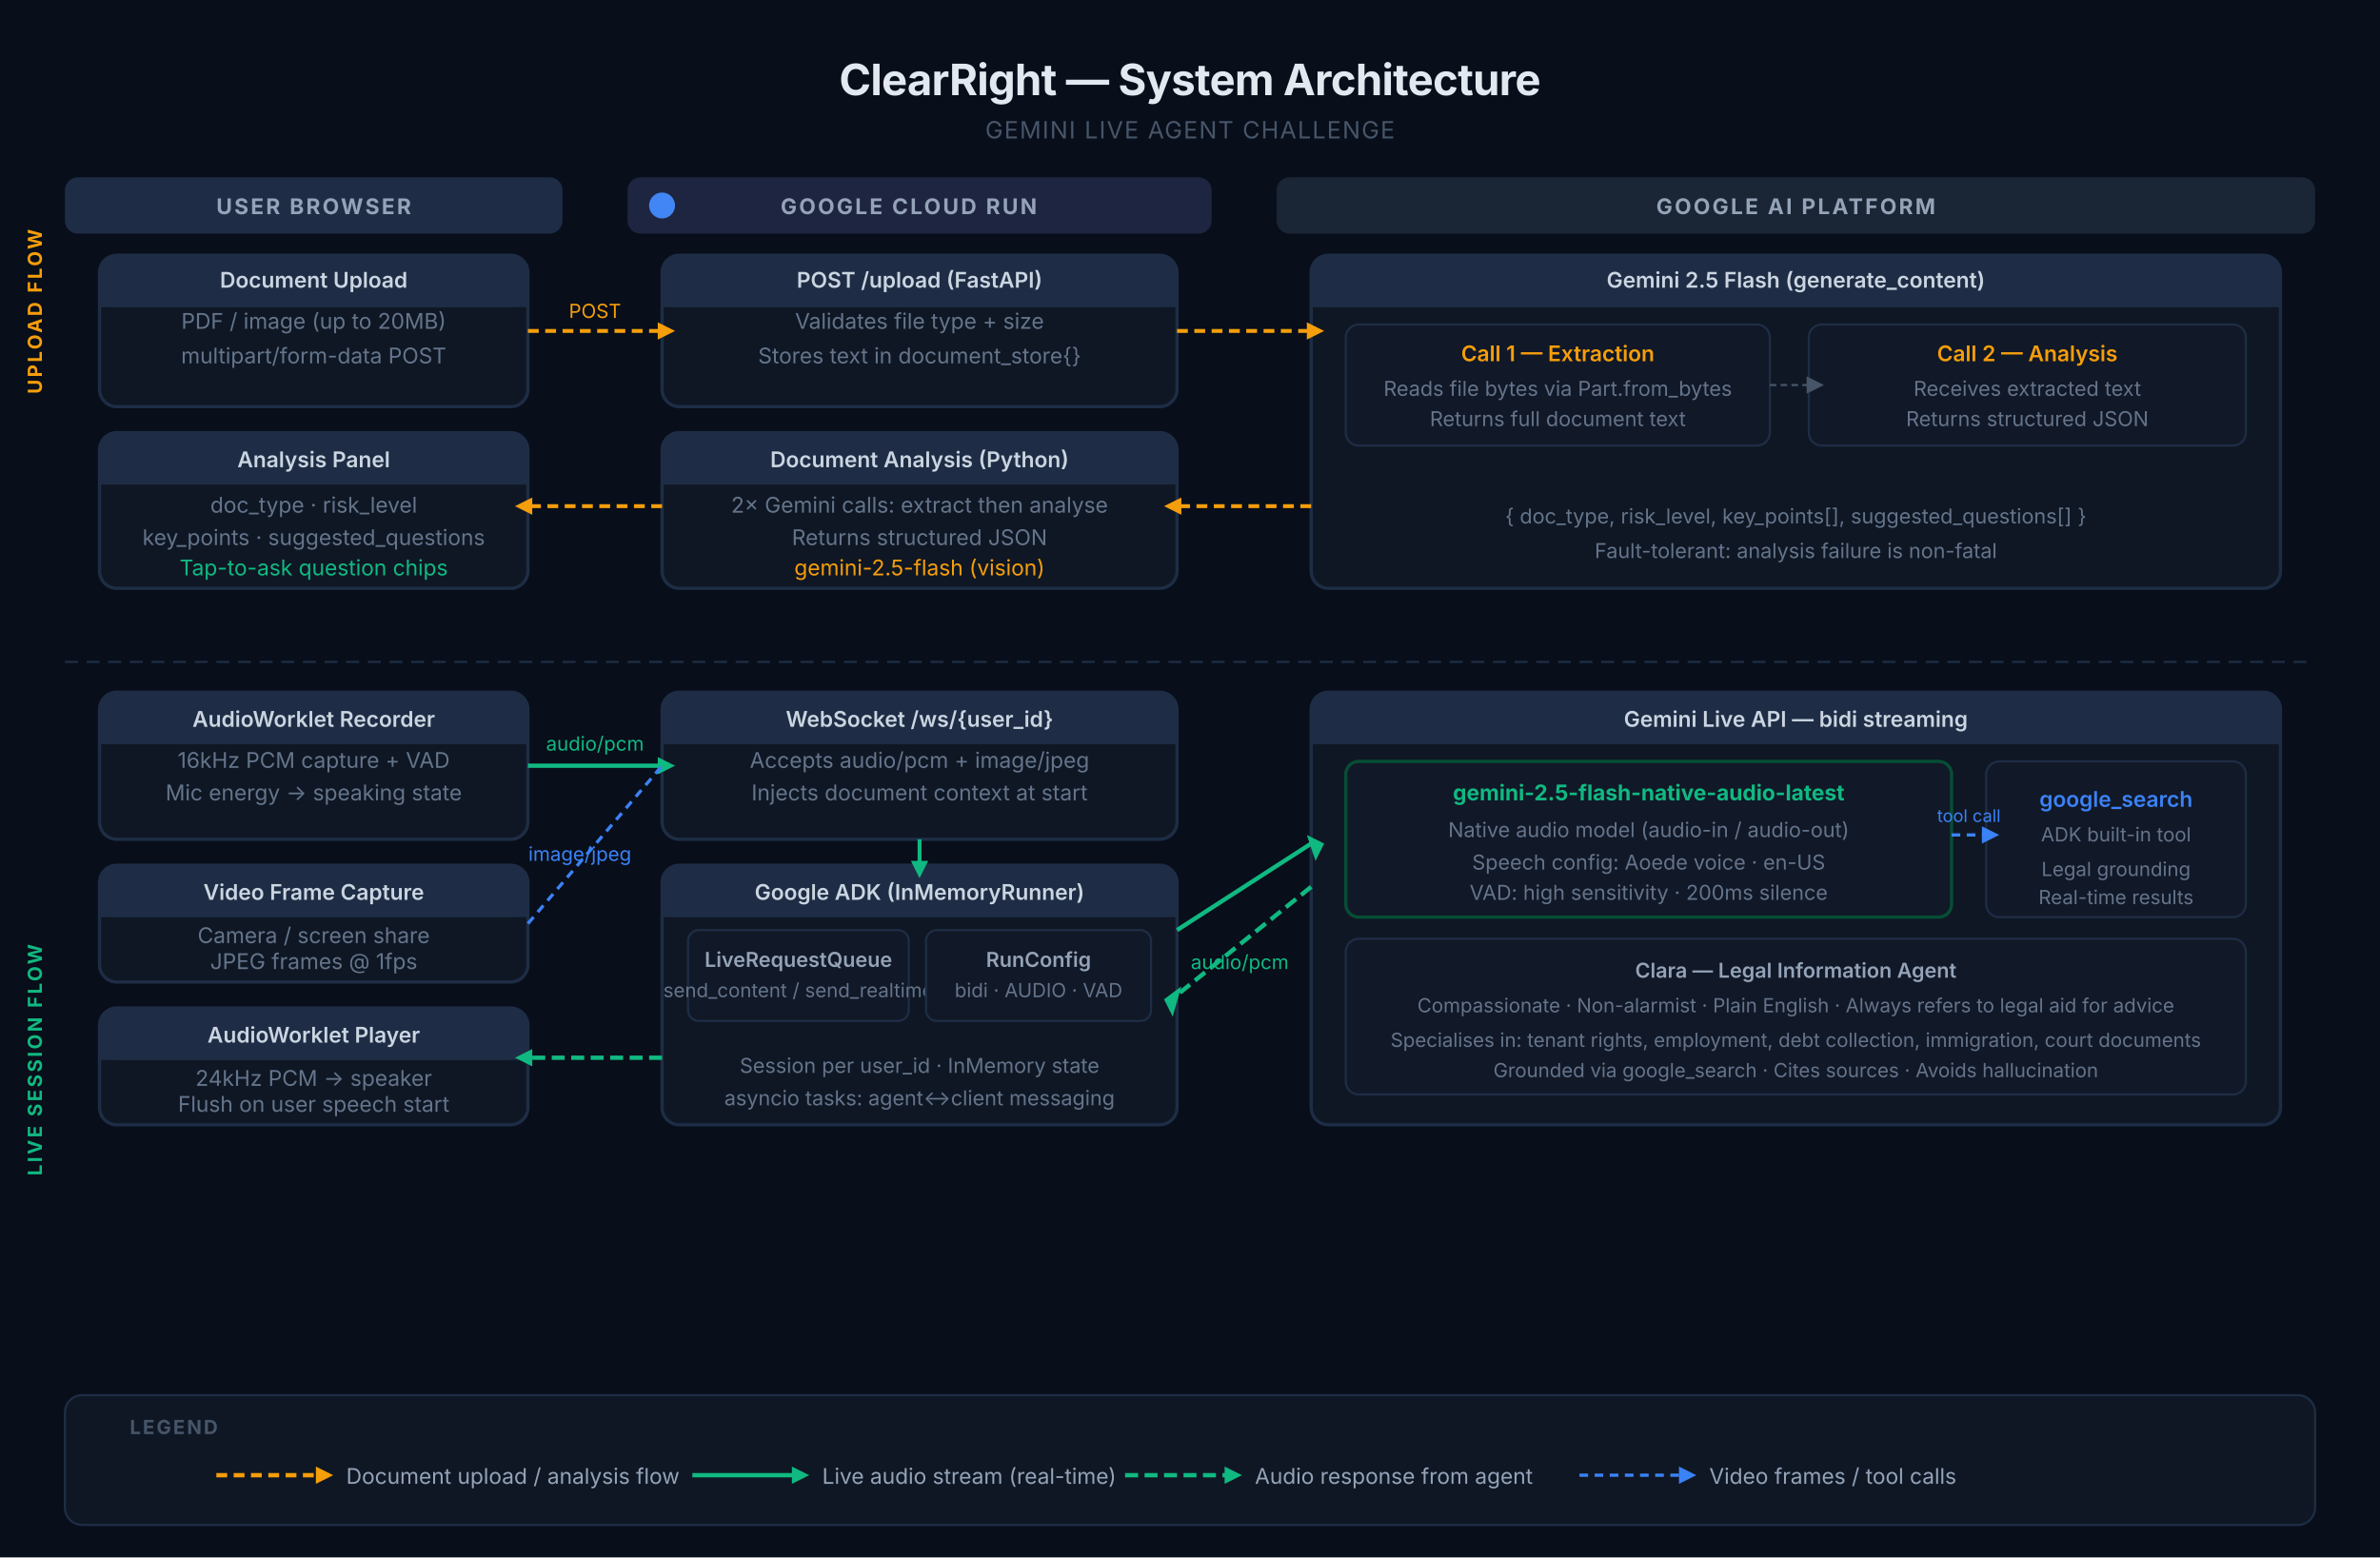
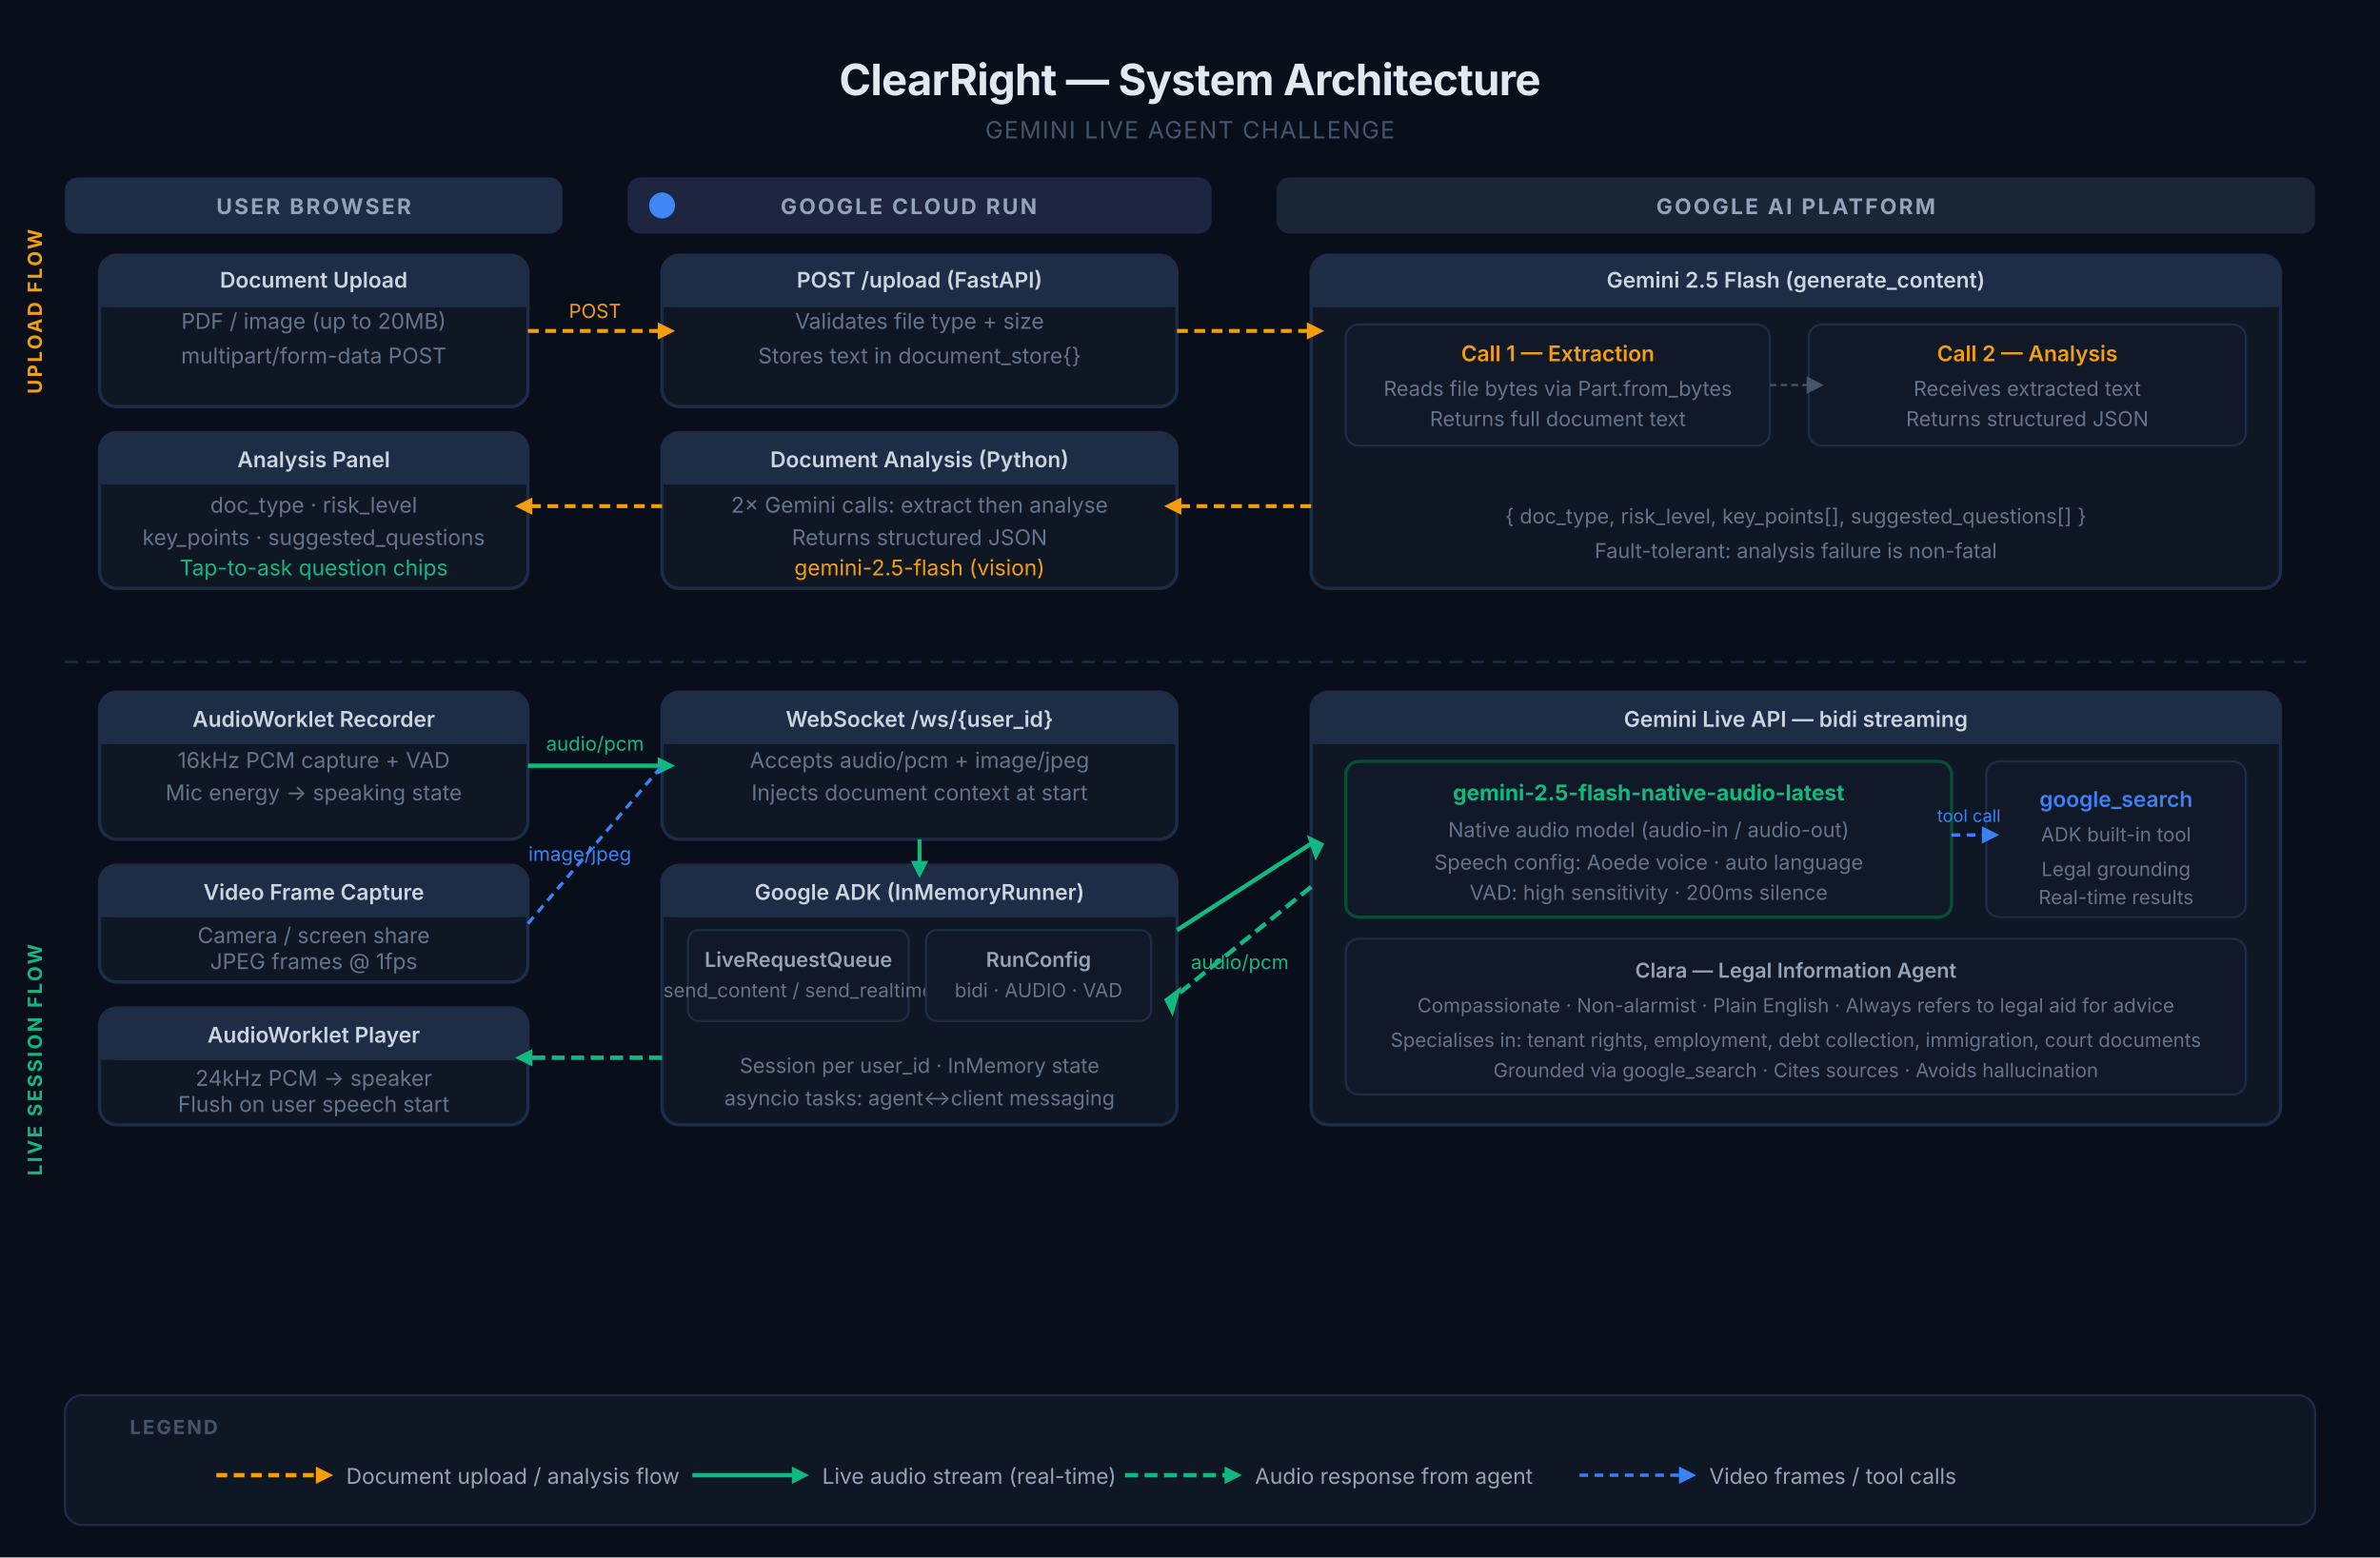
<svg xmlns="http://www.w3.org/2000/svg" width="1100" height="720" viewBox="0 0 1100 720" font-family="system-ui, -apple-system, sans-serif">
  <rect width="1100" height="720" fill="#080e1a" />
  <text x="550" y="44" text-anchor="middle" fill="#e2e8f0" font-size="20" font-weight="700" letter-spacing="-0.3">ClearRight — System Architecture</text>
  <text x="550" y="64" text-anchor="middle" fill="#475569" font-size="11" letter-spacing="0.05em">GEMINI LIVE AGENT CHALLENGE</text>
  <rect x="30" y="82" width="230" height="26" rx="6" fill="#1e2d45" />
  <text x="145" y="99" text-anchor="middle" fill="#94a3b8" font-size="10" font-weight="700" letter-spacing="0.1em">USER BROWSER</text>
  <rect x="290" y="82" width="270" height="26" rx="6" fill="#1e2540" />
  <circle cx="306" cy="95" r="6" fill="#4285f4" />
  <text x="420" y="99" text-anchor="middle" fill="#94a3b8" font-size="10" font-weight="700" letter-spacing="0.1em">GOOGLE CLOUD RUN</text>
  <rect x="590" y="82" width="480" height="26" rx="6" fill="#1a2535" />
  <text x="830" y="99" text-anchor="middle" fill="#94a3b8" font-size="10" font-weight="700" letter-spacing="0.1em">GOOGLE AI PLATFORM</text>
  <text x="16" y="144" fill="#f59e0b" font-size="9" font-weight="700" letter-spacing="0.12em" transform="rotate(-90,16,144)" text-anchor="middle" dominant-baseline="middle">UPLOAD FLOW</text>
  <rect x="46" y="118" width="198" height="70" rx="8" fill="#0f1724" stroke="#1e2d45" stroke-width="1.5" />
  <rect x="46" y="118" width="198" height="24" rx="8" fill="#1e2d45" />
  <rect x="46" y="130" width="198" height="12" rx="0" fill="#1e2d45" />
  <text x="145" y="133" text-anchor="middle" fill="#cbd5e1" font-size="10" font-weight="600">Document Upload</text>
  <text x="145" y="152" text-anchor="middle" fill="#64748b" font-size="10">PDF / image (up to 20MB)</text>
  <text x="145" y="168" text-anchor="middle" fill="#64748b" font-size="10">multipart/form-data POST</text>
  <rect x="46" y="200" width="198" height="72" rx="8" fill="#0f1724" stroke="#1e2d45" stroke-width="1.5" />
  <rect x="46" y="200" width="198" height="24" rx="8" fill="#1e2d45" />
  <rect x="46" y="212" width="198" height="12" rx="0" fill="#1e2d45" />
  <text x="145" y="216" text-anchor="middle" fill="#cbd5e1" font-size="10" font-weight="600">Analysis Panel</text>
  <text x="145" y="237" text-anchor="middle" fill="#64748b" font-size="10">doc_type · risk_level</text>
  <text x="145" y="252" text-anchor="middle" fill="#64748b" font-size="10">key_points · suggested_questions</text>
  <text x="145" y="266" text-anchor="middle" fill="#10b981" font-size="10">Tap-to-ask question chips</text>
  <rect x="306" y="118" width="238" height="70" rx="8" fill="#0f1724" stroke="#1e2d45" stroke-width="1.5" />
  <rect x="306" y="118" width="238" height="24" rx="8" fill="#1e2d45" />
  <rect x="306" y="130" width="238" height="12" rx="0" fill="#1e2d45" />
  <text x="425" y="133" text-anchor="middle" fill="#cbd5e1" font-size="10" font-weight="600">POST /upload  (FastAPI)</text>
  <text x="425" y="152" text-anchor="middle" fill="#64748b" font-size="10">Validates file type + size</text>
  <text x="425" y="168" text-anchor="middle" fill="#64748b" font-size="10">Stores text in document_store{}</text>
  <rect x="306" y="200" width="238" height="72" rx="8" fill="#0f1724" stroke="#1e2d45" stroke-width="1.5" />
  <rect x="306" y="200" width="238" height="24" rx="8" fill="#1e2d45" />
  <rect x="306" y="212" width="238" height="12" rx="0" fill="#1e2d45" />
  <text x="425" y="216" text-anchor="middle" fill="#cbd5e1" font-size="10" font-weight="600">Document Analysis (Python)</text>
  <text x="425" y="237" text-anchor="middle" fill="#64748b" font-size="10">2× Gemini calls: extract then analyse</text>
  <text x="425" y="252" text-anchor="middle" fill="#64748b" font-size="10">Returns structured JSON</text>
  <text x="425" y="266" text-anchor="middle" fill="#f59e0b" font-size="10">gemini-2.5-flash (vision)</text>
  <rect x="606" y="118" width="448" height="154" rx="8" fill="#0f1724" stroke="#1e2d45" stroke-width="1.5" />
  <rect x="606" y="118" width="448" height="24" rx="8" fill="#1e2d45" />
  <rect x="606" y="130" width="448" height="12" rx="0" fill="#1e2d45" />
  <text x="830" y="133" text-anchor="middle" fill="#cbd5e1" font-size="10" font-weight="600">Gemini 2.5 Flash  (generate_content)</text>
  <rect x="622" y="150" width="196" height="56" rx="6" fill="#111827" stroke="#1e2d45" stroke-width="1" />
  <text x="720" y="167" text-anchor="middle" fill="#f59e0b" font-size="10" font-weight="600">Call 1 — Extraction</text>
  <text x="720" y="183" text-anchor="middle" fill="#64748b" font-size="9.5">Reads file bytes via Part.from_bytes</text>
  <text x="720" y="197" text-anchor="middle" fill="#64748b" font-size="9.5">Returns full document text</text>
  <rect x="836" y="150" width="202" height="56" rx="6" fill="#111827" stroke="#1e2d45" stroke-width="1" />
  <text x="937" y="167" text-anchor="middle" fill="#f59e0b" font-size="10" font-weight="600">Call 2 — Analysis</text>
  <text x="937" y="183" text-anchor="middle" fill="#64748b" font-size="9.5">Receives extracted text</text>
  <text x="937" y="197" text-anchor="middle" fill="#64748b" font-size="9.5">Returns structured JSON</text>
  <line x1="818" y1="178" x2="836" y2="178" stroke="#475569" stroke-width="1" stroke-dasharray="3,2" />
  <polygon points="835,174 843,178 835,182" fill="#475569" />
  <text x="830" y="242" text-anchor="middle" fill="#64748b" font-size="9.5">{ doc_type, risk_level, key_points[], suggested_questions[] }</text>
  <text x="830" y="258" text-anchor="middle" fill="#64748b" font-size="9.5">Fault-tolerant: analysis failure is non-fatal</text>
  <line x1="244" y1="153" x2="306" y2="153" stroke="#f59e0b" stroke-width="1.8" stroke-dasharray="5,3" />
  <polygon points="304,149 312,153 304,157" fill="#f59e0b" />
  <text x="275" y="147" text-anchor="middle" fill="#f59e0b" font-size="9">POST</text>
  <line x1="544" y1="153" x2="606" y2="153" stroke="#f59e0b" stroke-width="1.8" stroke-dasharray="5,3" />
  <polygon points="604,149 612,153 604,157" fill="#f59e0b" />
  <line x1="606" y1="234" x2="544" y2="234" stroke="#f59e0b" stroke-width="1.8" stroke-dasharray="5,3" />
  <polygon points="546,230 538,234 546,238" fill="#f59e0b" />
  <line x1="306" y1="234" x2="244" y2="234" stroke="#f59e0b" stroke-width="1.8" stroke-dasharray="5,3" />
  <polygon points="246,230 238,234 246,238" fill="#f59e0b" />
  <line x1="30" y1="306" x2="1070" y2="306" stroke="#1e2d45" stroke-width="1" stroke-dasharray="6,4" />
  <text x="16" y="490" fill="#10b981" font-size="9" font-weight="700" letter-spacing="0.12em" transform="rotate(-90,16,490)" text-anchor="middle" dominant-baseline="middle">LIVE SESSION FLOW</text>
  <rect x="46" y="320" width="198" height="68" rx="8" fill="#0f1724" stroke="#1e2d45" stroke-width="1.5" />
  <rect x="46" y="320" width="198" height="24" rx="8" fill="#1e2d45" />
  <rect x="46" y="332" width="198" height="12" rx="0" fill="#1e2d45" />
  <text x="145" y="336" text-anchor="middle" fill="#cbd5e1" font-size="10" font-weight="600">AudioWorklet Recorder</text>
  <text x="145" y="355" text-anchor="middle" fill="#64748b" font-size="10">16kHz PCM capture + VAD</text>
  <text x="145" y="370" text-anchor="middle" fill="#64748b" font-size="10">Mic energy → speaking state</text>
  <rect x="46" y="400" width="198" height="54" rx="8" fill="#0f1724" stroke="#1e2d45" stroke-width="1.5" />
  <rect x="46" y="400" width="198" height="24" rx="8" fill="#1e2d45" />
  <rect x="46" y="412" width="198" height="12" rx="0" fill="#1e2d45" />
  <text x="145" y="416" text-anchor="middle" fill="#cbd5e1" font-size="10" font-weight="600">Video Frame Capture</text>
  <text x="145" y="436" text-anchor="middle" fill="#64748b" font-size="10">Camera / screen share</text>
  <text x="145" y="448" text-anchor="middle" fill="#64748b" font-size="10">JPEG frames @ 1fps</text>
  <rect x="46" y="466" width="198" height="54" rx="8" fill="#0f1724" stroke="#1e2d45" stroke-width="1.5" />
  <rect x="46" y="466" width="198" height="24" rx="8" fill="#1e2d45" />
  <rect x="46" y="478" width="198" height="12" rx="0" fill="#1e2d45" />
  <text x="145" y="482" text-anchor="middle" fill="#cbd5e1" font-size="10" font-weight="600">AudioWorklet Player</text>
  <text x="145" y="502" text-anchor="middle" fill="#64748b" font-size="10">24kHz PCM → speaker</text>
  <text x="145" y="514" text-anchor="middle" fill="#64748b" font-size="10">Flush on user speech start</text>
  <rect x="306" y="320" width="238" height="68" rx="8" fill="#0f1724" stroke="#1e2d45" stroke-width="1.5" />
  <rect x="306" y="320" width="238" height="24" rx="8" fill="#1e2d45" />
  <rect x="306" y="332" width="238" height="12" rx="0" fill="#1e2d45" />
  <text x="425" y="336" text-anchor="middle" fill="#cbd5e1" font-size="10" font-weight="600">WebSocket  /ws/{user_id}</text>
  <text x="425" y="355" text-anchor="middle" fill="#64748b" font-size="10">Accepts audio/pcm + image/jpeg</text>
  <text x="425" y="370" text-anchor="middle" fill="#64748b" font-size="10">Injects document context at start</text>
  <rect x="306" y="400" width="238" height="120" rx="8" fill="#0f1724" stroke="#1e2d45" stroke-width="1.5" />
  <rect x="306" y="400" width="238" height="24" rx="8" fill="#1e2d45" />
  <rect x="306" y="412" width="238" height="12" rx="0" fill="#1e2d45" />
  <text x="425" y="416" text-anchor="middle" fill="#cbd5e1" font-size="10" font-weight="600">Google ADK  (InMemoryRunner)</text>
  <rect x="318" y="430" width="102" height="42" rx="5" fill="#111827" stroke="#1e2d45" stroke-width="1" />
  <text x="369" y="447" text-anchor="middle" fill="#94a3b8" font-size="9.5" font-weight="600">LiveRequestQueue</text>
  <text x="369" y="461" text-anchor="middle" fill="#64748b" font-size="9">send_content / send_realtime</text>
  <rect x="428" y="430" width="104" height="42" rx="5" fill="#111827" stroke="#1e2d45" stroke-width="1" />
  <text x="480" y="447" text-anchor="middle" fill="#94a3b8" font-size="9.5" font-weight="600">RunConfig</text>
  <text x="480" y="461" text-anchor="middle" fill="#64748b" font-size="9">bidi · AUDIO · VAD</text>
  <text x="425" y="496" text-anchor="middle" fill="#64748b" font-size="9.5">Session per user_id · InMemory state</text>
  <text x="425" y="511" text-anchor="middle" fill="#64748b" font-size="9.5">asyncio tasks: agent↔client messaging</text>
  <rect x="606" y="320" width="448" height="200" rx="8" fill="#0f1724" stroke="#1e2d45" stroke-width="1.5" />
  <rect x="606" y="320" width="448" height="24" rx="8" fill="#1e2d45" />
  <rect x="606" y="332" width="448" height="12" rx="0" fill="#1e2d45" />
  <text x="830" y="336" text-anchor="middle" fill="#cbd5e1" font-size="10" font-weight="600">Gemini Live API  —  bidi streaming</text>
  <rect x="622" y="352" width="280" height="72" rx="6" fill="#111827" stroke="#064e35" stroke-width="1.5" />
  <text x="762" y="370" text-anchor="middle" fill="#10b981" font-size="10" font-weight="700">gemini-2.5-flash-native-audio-latest</text>
  <text x="762" y="387" text-anchor="middle" fill="#64748b" font-size="9.5">Native audio model (audio-in / audio-out)</text>
-   <text x="762" y="402" text-anchor="middle" fill="#64748b" font-size="9.5">Speech config: Aoede voice · en-US</text>
+   <text x="762" y="402" text-anchor="middle" fill="#64748b" font-size="9.5">Speech config: Aoede voice · auto language</text>
  <text x="762" y="416" text-anchor="middle" fill="#64748b" font-size="9.5">VAD: high sensitivity · 200ms silence</text>
  <rect x="918" y="352" width="120" height="72" rx="6" fill="#111827" stroke="#1e2d45" stroke-width="1" />
  <text x="978" y="373" text-anchor="middle" fill="#3b82f6" font-size="10" font-weight="600">google_search</text>
  <text x="978" y="389" text-anchor="middle" fill="#64748b" font-size="9">ADK built-in tool</text>
  <text x="978" y="405" text-anchor="middle" fill="#64748b" font-size="9">Legal grounding</text>
  <text x="978" y="418" text-anchor="middle" fill="#64748b" font-size="9">Real-time results</text>
  <line x1="902" y1="386" x2="918" y2="386" stroke="#3b82f6" stroke-width="1.5" stroke-dasharray="4,3" />
  <polygon points="916,382 924,386 916,390" fill="#3b82f6" />
  <text x="910" y="380" text-anchor="middle" fill="#3b82f6" font-size="8">tool call</text>
  <rect x="622" y="434" width="416" height="72" rx="6" fill="#111827" stroke="#1e2d45" stroke-width="1" />
  <text x="830" y="452" text-anchor="middle" fill="#94a3b8" font-size="9.5" font-weight="600">Clara — Legal Information Agent</text>
  <text x="830" y="468" text-anchor="middle" fill="#64748b" font-size="9">Compassionate · Non-alarmist · Plain English · Always refers to legal aid for advice</text>
  <text x="830" y="484" text-anchor="middle" fill="#64748b" font-size="9">Specialises in: tenant rights, employment, debt collection, immigration, court documents</text>
  <text x="830" y="498" text-anchor="middle" fill="#64748b" font-size="9">Grounded via google_search · Cites sources · Avoids hallucination</text>
  <line x1="244" y1="354" x2="306" y2="354" stroke="#10b981" stroke-width="2" />
  <polygon points="304,350 312,354 304,358" fill="#10b981" />
  <text x="275" y="347" text-anchor="middle" fill="#10b981" font-size="9">audio/pcm</text>
  <line x1="244" y1="427" x2="306" y2="354" stroke="#3b82f6" stroke-width="1.5" stroke-dasharray="4,3" />
  <text x="268" y="398" text-anchor="middle" fill="#3b82f6" font-size="9">image/jpeg</text>
  <line x1="425" y1="388" x2="425" y2="400" stroke="#10b981" stroke-width="1.8" />
  <polygon points="421,398 425,406 429,398" fill="#10b981" />
  <line x1="544" y1="430" x2="606" y2="390" stroke="#10b981" stroke-width="2" />
  <polygon points="604,386 612,390 608,398" fill="#10b981" />
  <line x1="606" y1="410" x2="544" y2="460" stroke="#10b981" stroke-width="2" stroke-dasharray="6,3" />
  <polygon points="546,456 538,462 542,470" fill="#10b981" />
  <text x="573" y="448" text-anchor="middle" fill="#10b981" font-size="9">audio/pcm</text>
  <line x1="306" y1="489" x2="244" y2="489" stroke="#10b981" stroke-width="2" stroke-dasharray="6,3" />
  <polygon points="246,485 238,489 246,493" fill="#10b981" />
  <rect x="30" y="645" width="1040" height="60" rx="8" fill="#0f1724" stroke="#1e2d45" stroke-width="1" />
  <text x="60" y="663" fill="#475569" font-size="9" font-weight="700" letter-spacing="0.1em">LEGEND</text>
  <line x1="100" y1="682" x2="148" y2="682" stroke="#f59e0b" stroke-width="2" stroke-dasharray="5,3" />
  <polygon points="146,678 154,682 146,686" fill="#f59e0b" />
  <text x="160" y="686" fill="#94a3b8" font-size="10">Document upload / analysis flow</text>
  <line x1="320" y1="682" x2="368" y2="682" stroke="#10b981" stroke-width="2" />
  <polygon points="366,678 374,682 366,686" fill="#10b981" />
  <text x="380" y="686" fill="#94a3b8" font-size="10">Live audio stream (real-time)</text>
  <line x1="520" y1="682" x2="568" y2="682" stroke="#10b981" stroke-width="2" stroke-dasharray="6,3" />
  <polygon points="566,678 574,682 566,686" fill="#10b981" />
  <text x="580" y="686" fill="#94a3b8" font-size="10">Audio response from agent</text>
  <line x1="730" y1="682" x2="778" y2="682" stroke="#3b82f6" stroke-width="1.5" stroke-dasharray="4,3" />
  <polygon points="776,678 784,682 776,686" fill="#3b82f6" />
  <text x="790" y="686" fill="#94a3b8" font-size="10">Video frames / tool calls</text>
</svg>
